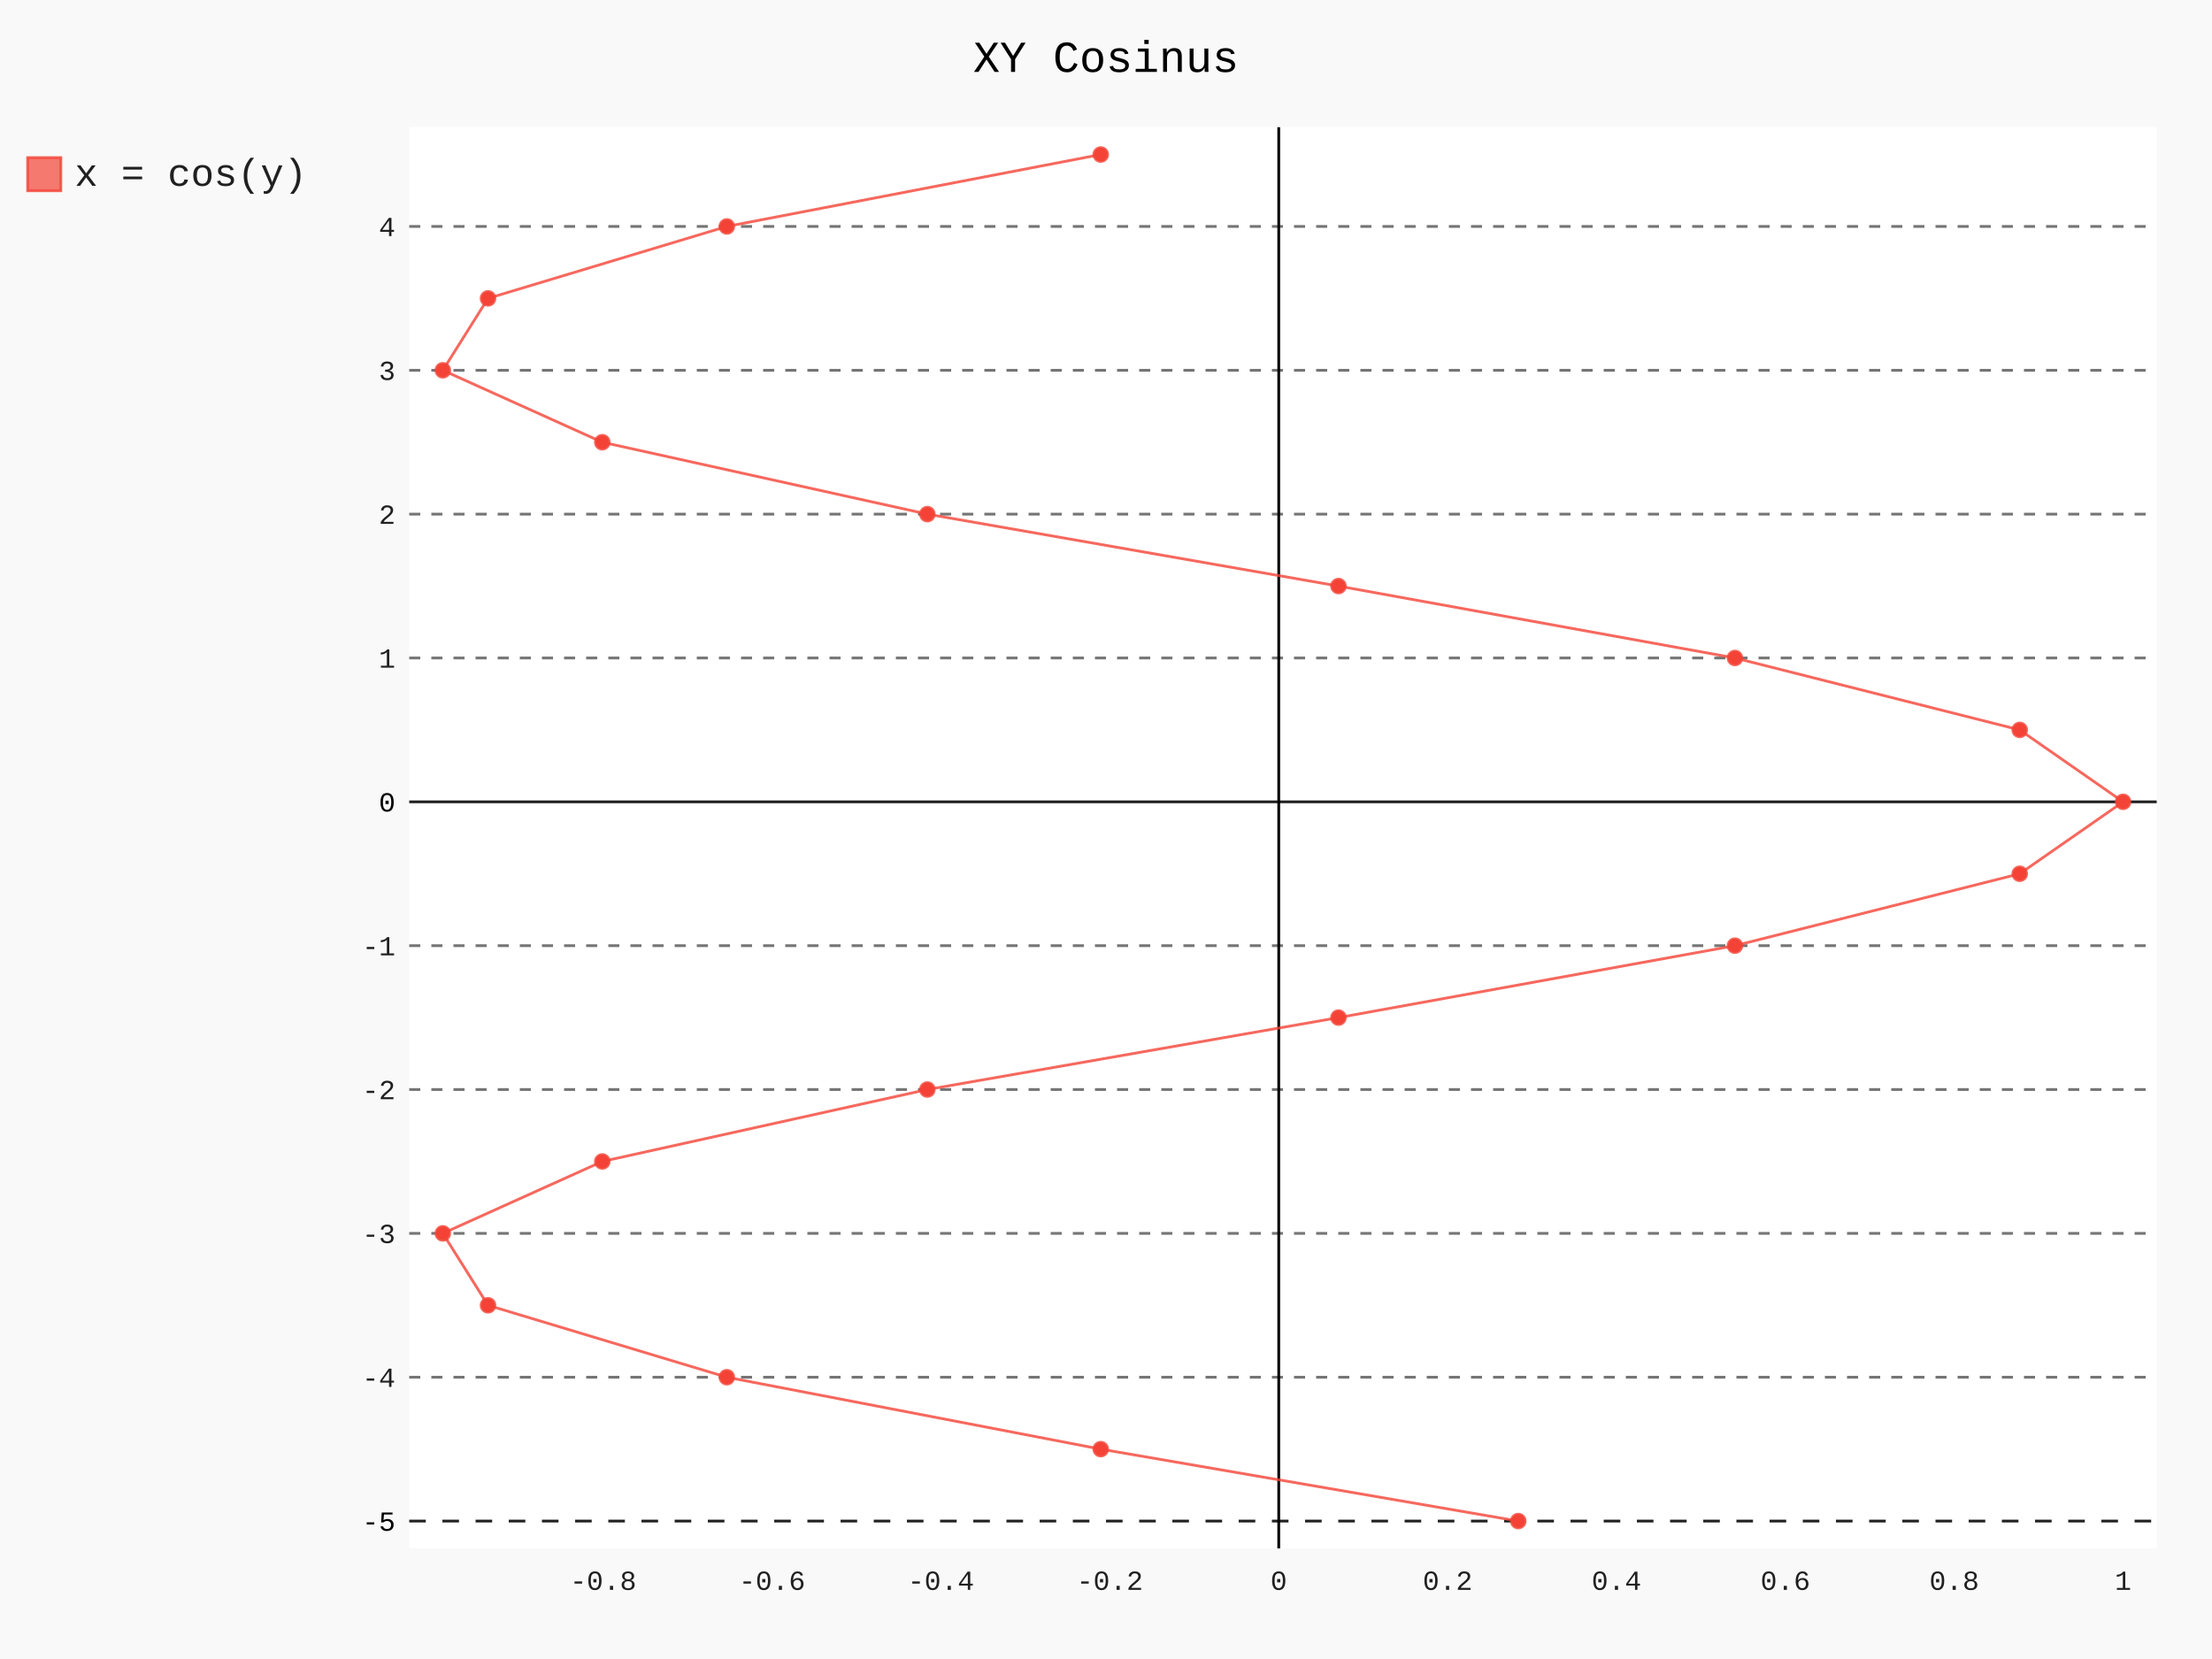
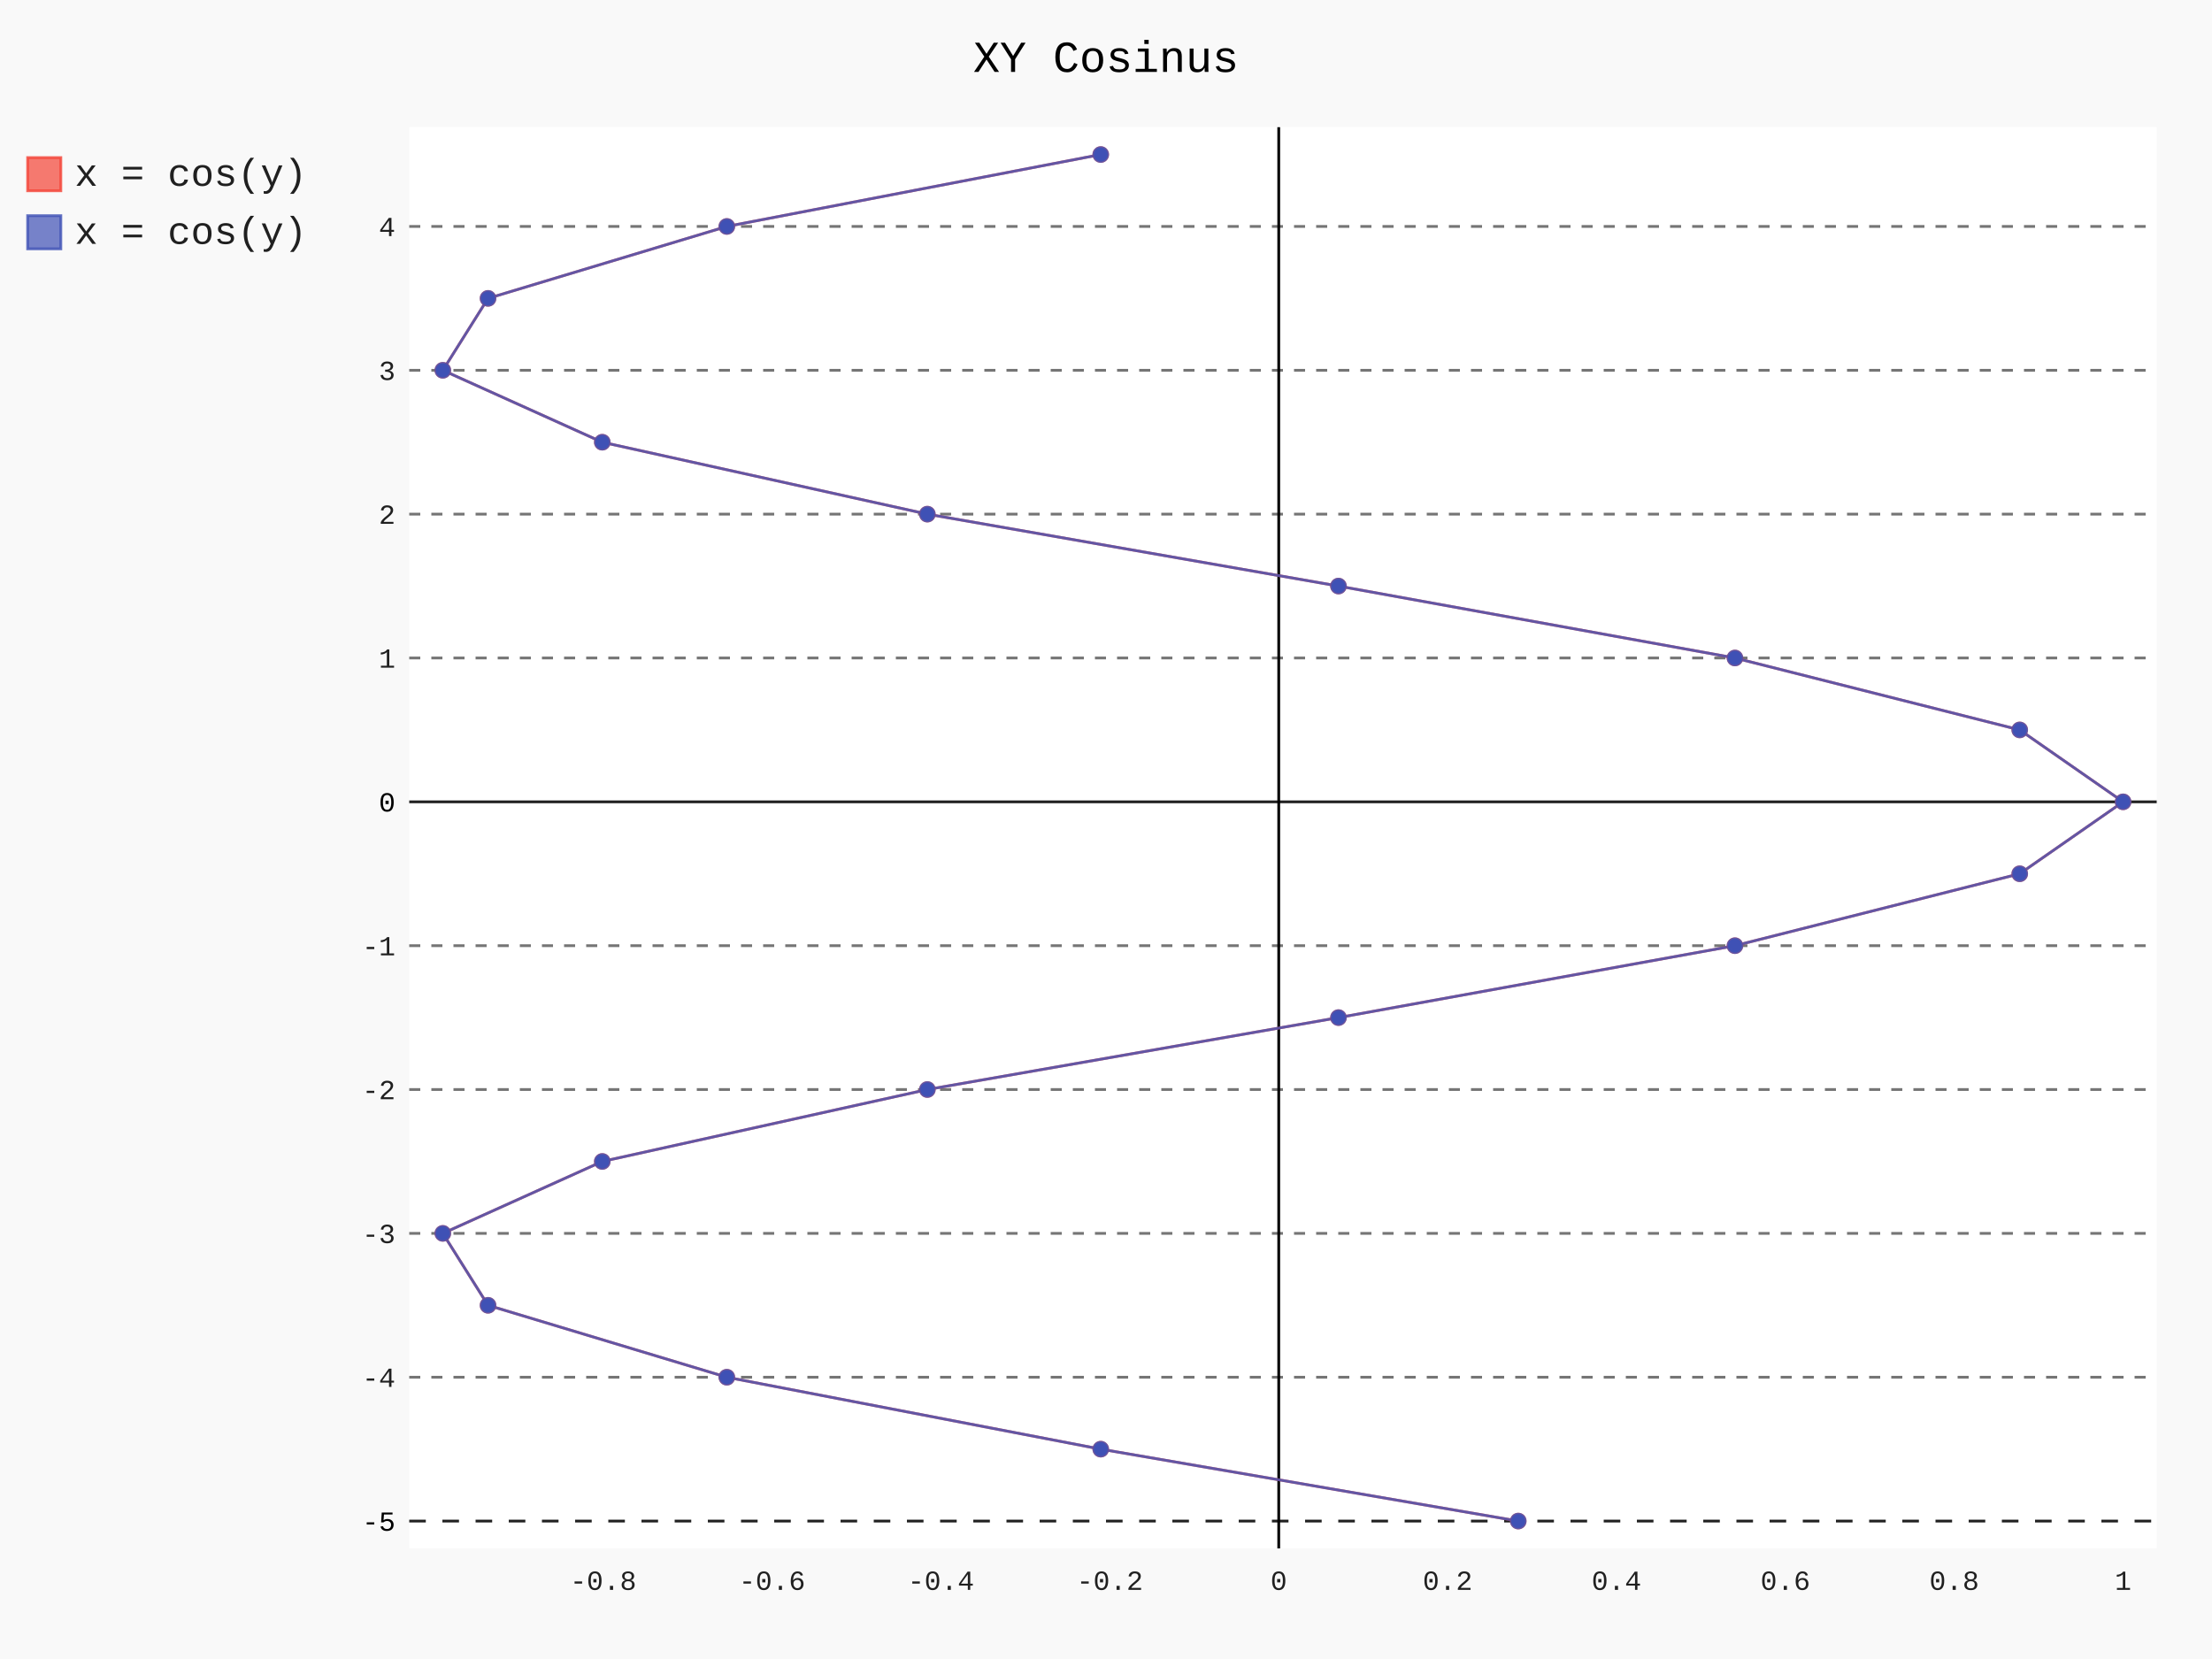
<svg xmlns="http://www.w3.org/2000/svg" id="" class="pygal-chart" viewBox="0 0 800 600">
  <defs>
    <style type="text/css">{-webkit-user-select:none;-webkit-font-smoothing:antialiased;font-family:Consolas,"Liberation Mono",Menlo,Courier,monospace}.title{font-family:Consolas,"Liberation Mono",Menlo,Courier,monospace;font-size:16px}.legends .legend text{font-family:Consolas,"Liberation Mono",Menlo,Courier,monospace;font-size:14px}.axis text{font-family:Consolas,"Liberation Mono",Menlo,Courier,monospace;font-size:10px}.axis text.major{font-family:Consolas,"Liberation Mono",Menlo,Courier,monospace;font-size:10px}.text-overlay text.value{font-family:Consolas,"Liberation Mono",Menlo,Courier,monospace;font-size:16px}.text-overlay text.label{font-family:Consolas,"Liberation Mono",Menlo,Courier,monospace;font-size:10px}.tooltip{font-family:Consolas,"Liberation Mono",Menlo,Courier,monospace;font-size:14px}text.no_data{font-family:Consolas,"Liberation Mono",Menlo,Courier,monospace;font-size:64px}
- {background-color:rgba(249,249,249,1)}path,line,rect,circle{-webkit-transition:150ms;-moz-transition:150ms;transition:150ms}.graph &gt; .background{fill:rgba(249,249,249,1)}.plot &gt; .background{fill:rgba(255,255,255,1)}.graph{fill:rgba(0,0,0,.87)}text.no_data{fill:rgba(0,0,0,1)}.title{fill:rgba(0,0,0,1)}.legends .legend text{fill:rgba(0,0,0,.87)}.legends .legend:hover text{fill:rgba(0,0,0,1)}.axis .line{stroke:rgba(0,0,0,1)}.axis .guide.line{stroke:rgba(0,0,0,.54)}.axis .major.line{stroke:rgba(0,0,0,.87)}.axis text.major{fill:rgba(0,0,0,1)}.axis.y .guides:hover .guide.line,.line-graph .axis.x .guides:hover .guide.line,.stackedline-graph .axis.x .guides:hover .guide.line,.xy-graph .axis.x .guides:hover .guide.line{stroke:rgba(0,0,0,1)}.axis .guides:hover text{fill:rgba(0,0,0,1)}.reactive{fill-opacity:.7;stroke-opacity:.8}.ci{stroke:rgba(0,0,0,.87)}.reactive.active,.active .reactive{fill-opacity:.8;stroke-opacity:.9;stroke-width:4}.ci .reactive.active{stroke-width:1.5}.series text{fill:rgba(0,0,0,1)}.tooltip rect{fill:rgba(255,255,255,1);stroke:rgba(0,0,0,1);-webkit-transition:opacity 150ms;-moz-transition:opacity 150ms;transition:opacity 150ms}.tooltip .label{fill:rgba(0,0,0,.87)}.tooltip .label{fill:rgba(0,0,0,.87)}.tooltip .legend{font-size:.8em;fill:rgba(0,0,0,.54)}.tooltip .x_label{font-size:.6em;fill:rgba(0,0,0,1)}.tooltip .xlink{font-size:.5em;text-decoration:underline}.tooltip .value{font-size:1.5em}.bound{font-size:.5em}.max-value{font-size:.75em;fill:rgba(0,0,0,.54)}.map-element{fill:rgba(255,255,255,1);stroke:rgba(0,0,0,.54) !important}.map-element .reactive{fill-opacity:inherit;stroke-opacity:inherit}.color-0,.color-0 a:visited{stroke:#F44336;fill:#F44336}.text-overlay .color-0 text{fill:black}
+ {background-color:rgba(249,249,249,1)}path,line,rect,circle{-webkit-transition:150ms;-moz-transition:150ms;transition:150ms}.graph &gt; .background{fill:rgba(249,249,249,1)}.plot &gt; .background{fill:rgba(255,255,255,1)}.graph{fill:rgba(0,0,0,.87)}text.no_data{fill:rgba(0,0,0,1)}.title{fill:rgba(0,0,0,1)}.legends .legend text{fill:rgba(0,0,0,.87)}.legends .legend:hover text{fill:rgba(0,0,0,1)}.axis .line{stroke:rgba(0,0,0,1)}.axis .guide.line{stroke:rgba(0,0,0,.54)}.axis .major.line{stroke:rgba(0,0,0,.87)}.axis text.major{fill:rgba(0,0,0,1)}.axis.y .guides:hover .guide.line,.line-graph .axis.x .guides:hover .guide.line,.stackedline-graph .axis.x .guides:hover .guide.line,.xy-graph .axis.x .guides:hover .guide.line{stroke:rgba(0,0,0,1)}.axis .guides:hover text{fill:rgba(0,0,0,1)}.reactive{fill-opacity:.7;stroke-opacity:.8}.ci{stroke:rgba(0,0,0,.87)}.reactive.active,.active .reactive{fill-opacity:.8;stroke-opacity:.9;stroke-width:4}.ci .reactive.active{stroke-width:1.5}.series text{fill:rgba(0,0,0,1)}.tooltip rect{fill:rgba(255,255,255,1);stroke:rgba(0,0,0,1);-webkit-transition:opacity 150ms;-moz-transition:opacity 150ms;transition:opacity 150ms}.tooltip .label{fill:rgba(0,0,0,.87)}.tooltip .label{fill:rgba(0,0,0,.87)}.tooltip .legend{font-size:.8em;fill:rgba(0,0,0,.54)}.tooltip .x_label{font-size:.6em;fill:rgba(0,0,0,1)}.tooltip .xlink{font-size:.5em;text-decoration:underline}.tooltip .value{font-size:1.5em}.bound{font-size:.5em}.max-value{font-size:.75em;fill:rgba(0,0,0,.54)}.map-element{fill:rgba(255,255,255,1);stroke:rgba(0,0,0,.54) !important}.map-element .reactive{fill-opacity:inherit;stroke-opacity:inherit}.color-0,.color-0 a:visited{stroke:#F44336;fill:#F44336}.color-1,.color-1 a:visited{stroke:#3F51B5;fill:#3F51B5}.text-overlay .color-0 text{fill:black}.text-overlay .color-1 text{fill:black}
text.no_data{text-anchor:middle}.guide.line{fill:none}.centered{text-anchor:middle}.title{text-anchor:middle}.legends .legend text{fill-opacity:1}.axis.x text{text-anchor:middle}.axis.x:not(.web) text[transform]{text-anchor:start}.axis.x:not(.web) text[transform].backwards{text-anchor:end}.axis.y text{text-anchor:end}.axis.y text[transform].backwards{text-anchor:start}.axis.y2 text{text-anchor:start}.axis.y2 text[transform].backwards{text-anchor:end}.axis .guide.line{stroke-dasharray:4,4}.axis .major.guide.line{stroke-dasharray:6,6}.horizontal .axis.y .guide.line,.horizontal .axis.y2 .guide.line,.vertical .axis.x .guide.line{opacity:0}.horizontal .axis.always_show .guide.line,.vertical .axis.always_show .guide.line{opacity:1 !important}.axis.y .guides:hover .guide.line,.axis.y2 .guides:hover .guide.line,.axis.x .guides:hover .guide.line{opacity:1}.axis .guides:hover text{opacity:1}.nofill{fill:none}.subtle-fill{fill-opacity:.2}.dot{stroke-width:1px;fill-opacity:1}.dot.active{stroke-width:5px}.dot.negative{fill:transparent}text,tspan{stroke:none !important}.series text.active{opacity:1}.tooltip rect{fill-opacity:.95;stroke-width:.5}.tooltip text{fill-opacity:1}.showable{visibility:hidden}.showable.shown{visibility:visible}.gauge-background{fill:rgba(229,229,229,1);stroke:none}.bg-lines{stroke:rgba(249,249,249,1);stroke-width:2px}</style>
  </defs>
  <g class="graph xy-graph vertical">
    <rect class="background" height="600" width="800" x="0" y="0" />
    <g class="plot" transform="translate(148, 46)">
      <rect class="background" height="514" width="632.0" x="0" y="0" />
      <g class="axis y">
        <g class="guides">
          <path class="major guide line" d="M0 504.115 h632" />
          <text class="major" x="-5" y="507.615">-5</text>
        </g>
        <g class="guides">
          <path class="guide line" d="M0 452.091 h632" />
          <text class="" x="-5" y="455.591">-4</text>
        </g>
        <g class="guides">
          <path class="guide line" d="M0 400.067 h632" />
          <text class="" x="-5" y="403.567">-3</text>
        </g>
        <g class="guides">
          <path class="guide line" d="M0 348.043 h632" />
          <text class="" x="-5" y="351.543">-2</text>
        </g>
        <g class="guides">
          <path class="guide line" d="M0 296.018 h632" />
          <text class="" x="-5" y="299.518">-1</text>
        </g>
        <g class="guides">
          <path class="axis major line" d="M0 243.994 h632" />
          <text class="major" x="-5" y="247.494">0</text>
        </g>
        <g class="guides">
          <path class="guide line" d="M0 191.97 h632" />
          <text class="" x="-5" y="195.47">1</text>
        </g>
        <g class="guides">
          <path class="guide line" d="M0 139.945 h632" />
          <text class="" x="-5" y="143.445">2</text>
        </g>
        <g class="guides">
          <path class="guide line" d="M0 87.921 h632" />
          <text class="" x="-5" y="91.421">3</text>
        </g>
        <g class="guides">
          <path class="guide line" d="M0 35.897 h632" />
          <text class="" x="-5" y="39.397">4</text>
        </g>
      </g>
      <g class="axis x">
        <g class="guides">
          <path class="guide line" d="M70.173 0 v514" />
          <text class="" x="70.173" y="529.0">-0.8</text>
        </g>
        <g class="guides">
          <path class="guide line" d="M131.247 0 v514" />
          <text class="" x="131.247" y="529.0">-0.6</text>
        </g>
        <g class="guides">
          <path class="guide line" d="M192.322 0 v514" />
          <text class="" x="192.322" y="529.0">-0.4</text>
        </g>
        <g class="guides">
          <path class="guide line" d="M253.397 0 v514" />
          <text class="" x="253.397" y="529.0">-0.2</text>
        </g>
        <g class="guides">
          <path class="axis line" d="M314.472 0 v514" />
          <text class="" x="314.472" y="529.0">0</text>
        </g>
        <g class="guides">
          <path class="guide line" d="M375.547 0 v514" />
          <text class="" x="375.547" y="529.0">0.2</text>
        </g>
        <g class="guides">
          <path class="guide line" d="M436.622 0 v514" />
          <text class="" x="436.622" y="529.0">0.4</text>
        </g>
        <g class="guides">
          <path class="guide line" d="M497.696 0 v514" />
          <text class="" x="497.696" y="529.0">0.6</text>
        </g>
        <g class="guides">
          <path class="guide line" d="M558.771 0 v514" />
          <text class="" x="558.771" y="529.0">0.8</text>
        </g>
        <g class="guides">
          <path class="guide line" d="M619.846 0 v514" />
          <text class="" x="619.846" y="529.0">1</text>
        </g>
      </g>
      <g class="series serie-0 color-0">
        <path class="line reactive nofill" d="M401.095 504.115 L250.1 478.103 114.866 452.091 28.502 426.079 12.154 400.067 69.823 374.055 187.391 348.043 336.073 322.03 479.466 296.018 582.463 270.006 619.846 243.994 582.463 217.982 479.466 191.97 336.073 165.957 187.391 139.945 69.823 113.933 12.154 87.921 28.502 61.909 114.866 35.897 250.1 9.885" />
      </g>
+       <g class="series serie-1 color-1">
+         <path class="line reactive nofill" d="M401.095 504.115 L250.1 478.103 114.866 452.091 28.502 426.079 12.154 400.067 69.823 374.055 187.391 348.043 336.073 322.03 479.466 296.018 582.463 270.006 619.846 243.994 582.463 217.982 479.466 191.97 336.073 165.957 187.391 139.945 69.823 113.933 12.154 87.921 28.502 61.909 114.866 35.897 250.1 9.885" />
+       </g>
    </g>
    <g class="titles">
      <text class="title plot_title" x="400.0" y="26">XY Cosinus</text>
    </g>
    <g class="plot overlay" transform="translate(148, 46)">
      <g class="series serie-0 color-0">
        <g class="dots">
          <circle class="dot reactive tooltip-trigger" cx="401.095" cy="504.115" r="2.5" />
        </g>
        <g class="dots">
          <circle class="dot reactive tooltip-trigger" cx="250.1" cy="478.103" r="2.5" />
        </g>
        <g class="dots">
          <circle class="dot reactive tooltip-trigger" cx="114.866" cy="452.091" r="2.5" />
        </g>
        <g class="dots">
          <circle class="dot reactive tooltip-trigger" cx="28.502" cy="426.079" r="2.5" />
        </g>
        <g class="dots">
          <circle class="dot reactive tooltip-trigger" cx="12.154" cy="400.067" r="2.5" />
        </g>
        <g class="dots">
          <circle class="dot reactive tooltip-trigger" cx="69.823" cy="374.055" r="2.5" />
        </g>
        <g class="dots">
          <circle class="dot reactive tooltip-trigger" cx="187.391" cy="348.043" r="2.5" />
        </g>
        <g class="dots">
          <circle class="dot reactive tooltip-trigger" cx="336.073" cy="322.03" r="2.5" />
        </g>
        <g class="dots">
          <circle class="dot reactive tooltip-trigger" cx="479.466" cy="296.018" r="2.5" />
        </g>
        <g class="dots">
          <circle class="dot reactive tooltip-trigger" cx="582.463" cy="270.006" r="2.5" />
        </g>
        <g class="dots">
          <circle class="dot reactive tooltip-trigger" cx="619.846" cy="243.994" r="2.5" />
        </g>
        <g class="dots">
          <circle class="dot reactive tooltip-trigger" cx="582.463" cy="217.982" r="2.5" />
        </g>
        <g class="dots">
          <circle class="dot reactive tooltip-trigger" cx="479.466" cy="191.97" r="2.5" />
        </g>
        <g class="dots">
          <circle class="dot reactive tooltip-trigger" cx="336.073" cy="165.957" r="2.5" />
        </g>
        <g class="dots">
          <circle class="dot reactive tooltip-trigger" cx="187.391" cy="139.945" r="2.5" />
        </g>
        <g class="dots">
          <circle class="dot reactive tooltip-trigger" cx="69.823" cy="113.933" r="2.5" />
        </g>
        <g class="dots">
          <circle class="dot reactive tooltip-trigger" cx="12.154" cy="87.921" r="2.5" />
        </g>
        <g class="dots">
          <circle class="dot reactive tooltip-trigger" cx="28.502" cy="61.909" r="2.5" />
        </g>
        <g class="dots">
          <circle class="dot reactive tooltip-trigger" cx="114.866" cy="35.897" r="2.5" />
        </g>
        <g class="dots">
          <circle class="dot reactive tooltip-trigger" cx="250.1" cy="9.885" r="2.5" />
        </g>
      </g>
+       <g class="series serie-1 color-1">
+         <g class="dots">
+           <circle class="dot reactive tooltip-trigger" cx="401.095" cy="504.115" r="2.5" />
+         </g>
+         <g class="dots">
+           <circle class="dot reactive tooltip-trigger" cx="250.1" cy="478.103" r="2.5" />
+         </g>
+         <g class="dots">
+           <circle class="dot reactive tooltip-trigger" cx="114.866" cy="452.091" r="2.5" />
+         </g>
+         <g class="dots">
+           <circle class="dot reactive tooltip-trigger" cx="28.502" cy="426.079" r="2.5" />
+         </g>
+         <g class="dots">
+           <circle class="dot reactive tooltip-trigger" cx="12.154" cy="400.067" r="2.5" />
+         </g>
+         <g class="dots">
+           <circle class="dot reactive tooltip-trigger" cx="69.823" cy="374.055" r="2.5" />
+         </g>
+         <g class="dots">
+           <circle class="dot reactive tooltip-trigger" cx="187.391" cy="348.043" r="2.5" />
+         </g>
+         <g class="dots">
+           <circle class="dot reactive tooltip-trigger" cx="336.073" cy="322.03" r="2.5" />
+         </g>
+         <g class="dots">
+           <circle class="dot reactive tooltip-trigger" cx="479.466" cy="296.018" r="2.5" />
+         </g>
+         <g class="dots">
+           <circle class="dot reactive tooltip-trigger" cx="582.463" cy="270.006" r="2.5" />
+         </g>
+         <g class="dots">
+           <circle class="dot reactive tooltip-trigger" cx="619.846" cy="243.994" r="2.5" />
+         </g>
+         <g class="dots">
+           <circle class="dot reactive tooltip-trigger" cx="582.463" cy="217.982" r="2.5" />
+         </g>
+         <g class="dots">
+           <circle class="dot reactive tooltip-trigger" cx="479.466" cy="191.97" r="2.5" />
+         </g>
+         <g class="dots">
+           <circle class="dot reactive tooltip-trigger" cx="336.073" cy="165.957" r="2.5" />
+         </g>
+         <g class="dots">
+           <circle class="dot reactive tooltip-trigger" cx="187.391" cy="139.945" r="2.5" />
+         </g>
+         <g class="dots">
+           <circle class="dot reactive tooltip-trigger" cx="69.823" cy="113.933" r="2.5" />
+         </g>
+         <g class="dots">
+           <circle class="dot reactive tooltip-trigger" cx="12.154" cy="87.921" r="2.5" />
+         </g>
+         <g class="dots">
+           <circle class="dot reactive tooltip-trigger" cx="28.502" cy="61.909" r="2.5" />
+         </g>
+         <g class="dots">
+           <circle class="dot reactive tooltip-trigger" cx="114.866" cy="35.897" r="2.5" />
+         </g>
+         <g class="dots">
+           <circle class="dot reactive tooltip-trigger" cx="250.1" cy="9.885" r="2.5" />
+         </g>
+       </g>
    </g>
    <g class="plot text-overlay" transform="translate(148, 46)">
      <g class="series serie-0 color-0" />
+       <g class="series serie-1 color-1" />
    </g>
    <g class="plot tooltip-overlay" transform="translate(148, 46)">
      <g class="tooltip" style="opacity: 0" transform="translate(0 0)">
        <rect class="tooltip-box" height="0" rx="0" ry="0" width="0" />
        <g class="text" />
      </g>
    </g>
    <g class="legends" transform="translate(10, 56)">
      <g class="legend reactive activate-serie" id="activate-serie-0">
        <rect class="color-0 reactive" height="12" width="12" x="0.0" y="1.0" />
        <text x="17.0" y="11.2">x = cos(y)</text>
      </g>
+       <g class="legend reactive activate-serie" id="activate-serie-1">
+         <rect class="color-1 reactive" height="12" width="12" x="0.0" y="22.0" />
+         <text x="17.0" y="32.2">x = cos(y)</text>
+       </g>
    </g>
    <g class="legends" transform="translate(790, 56)" />
  </g>
</svg>
